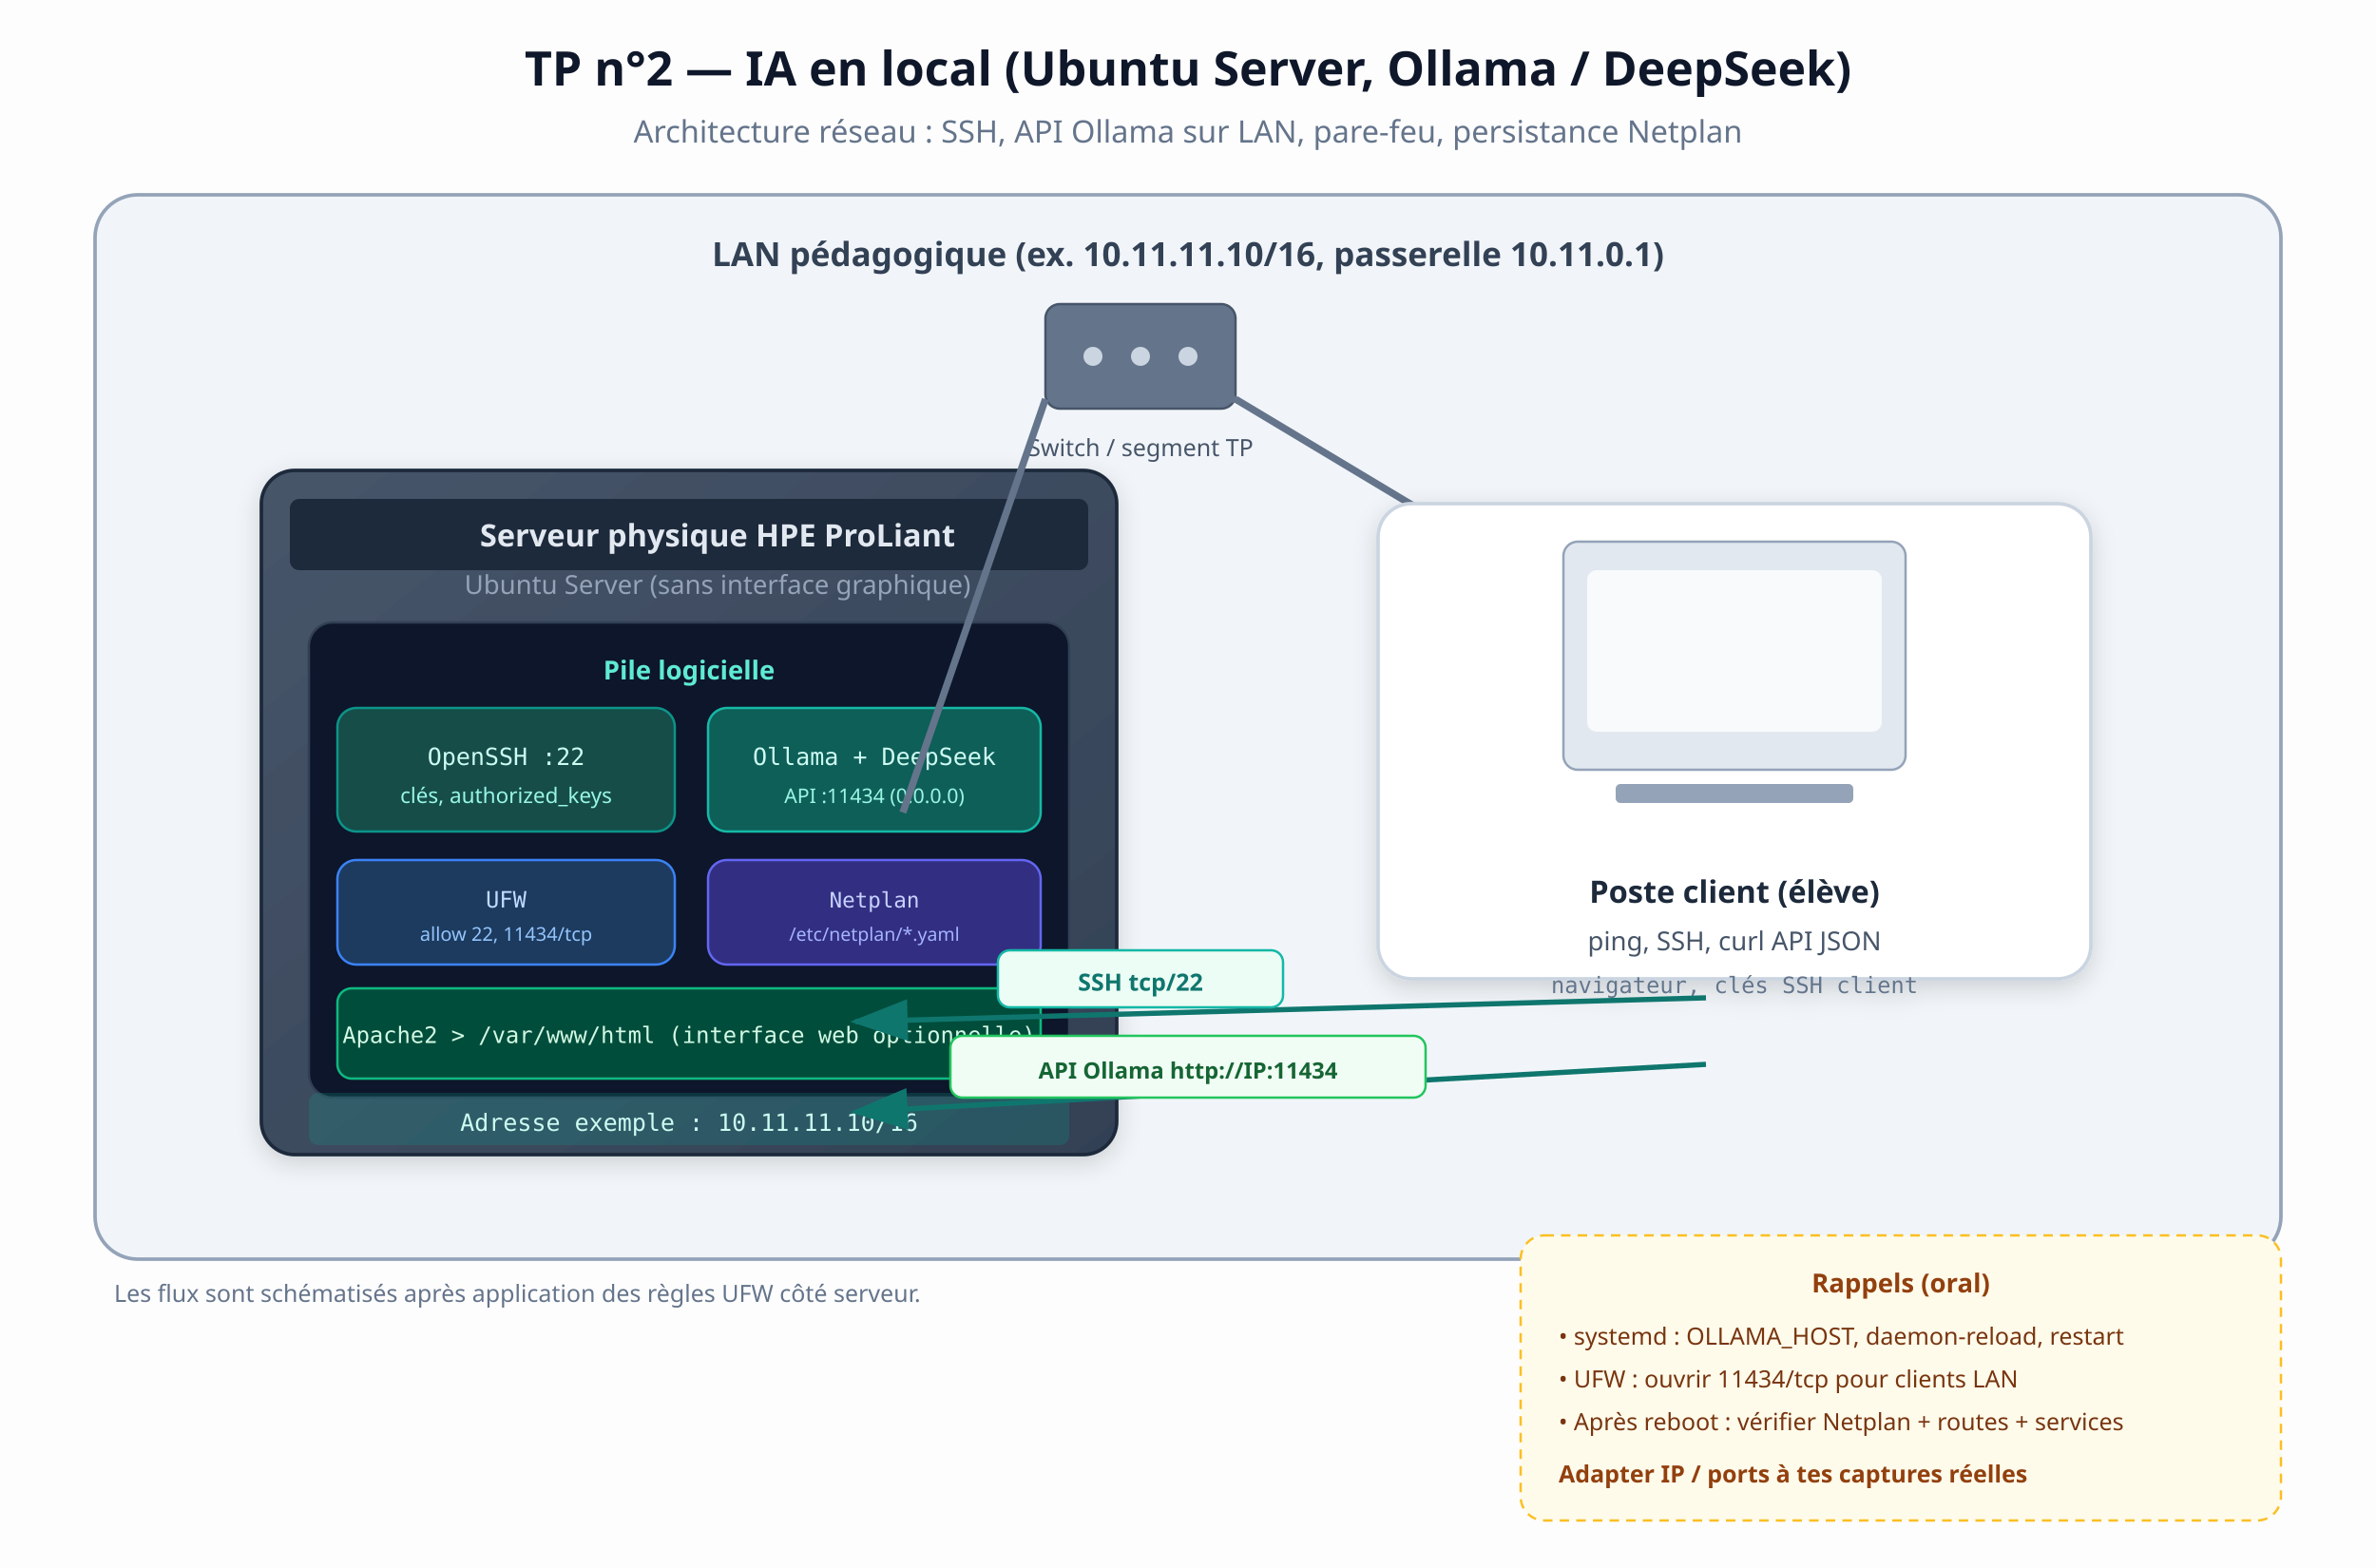
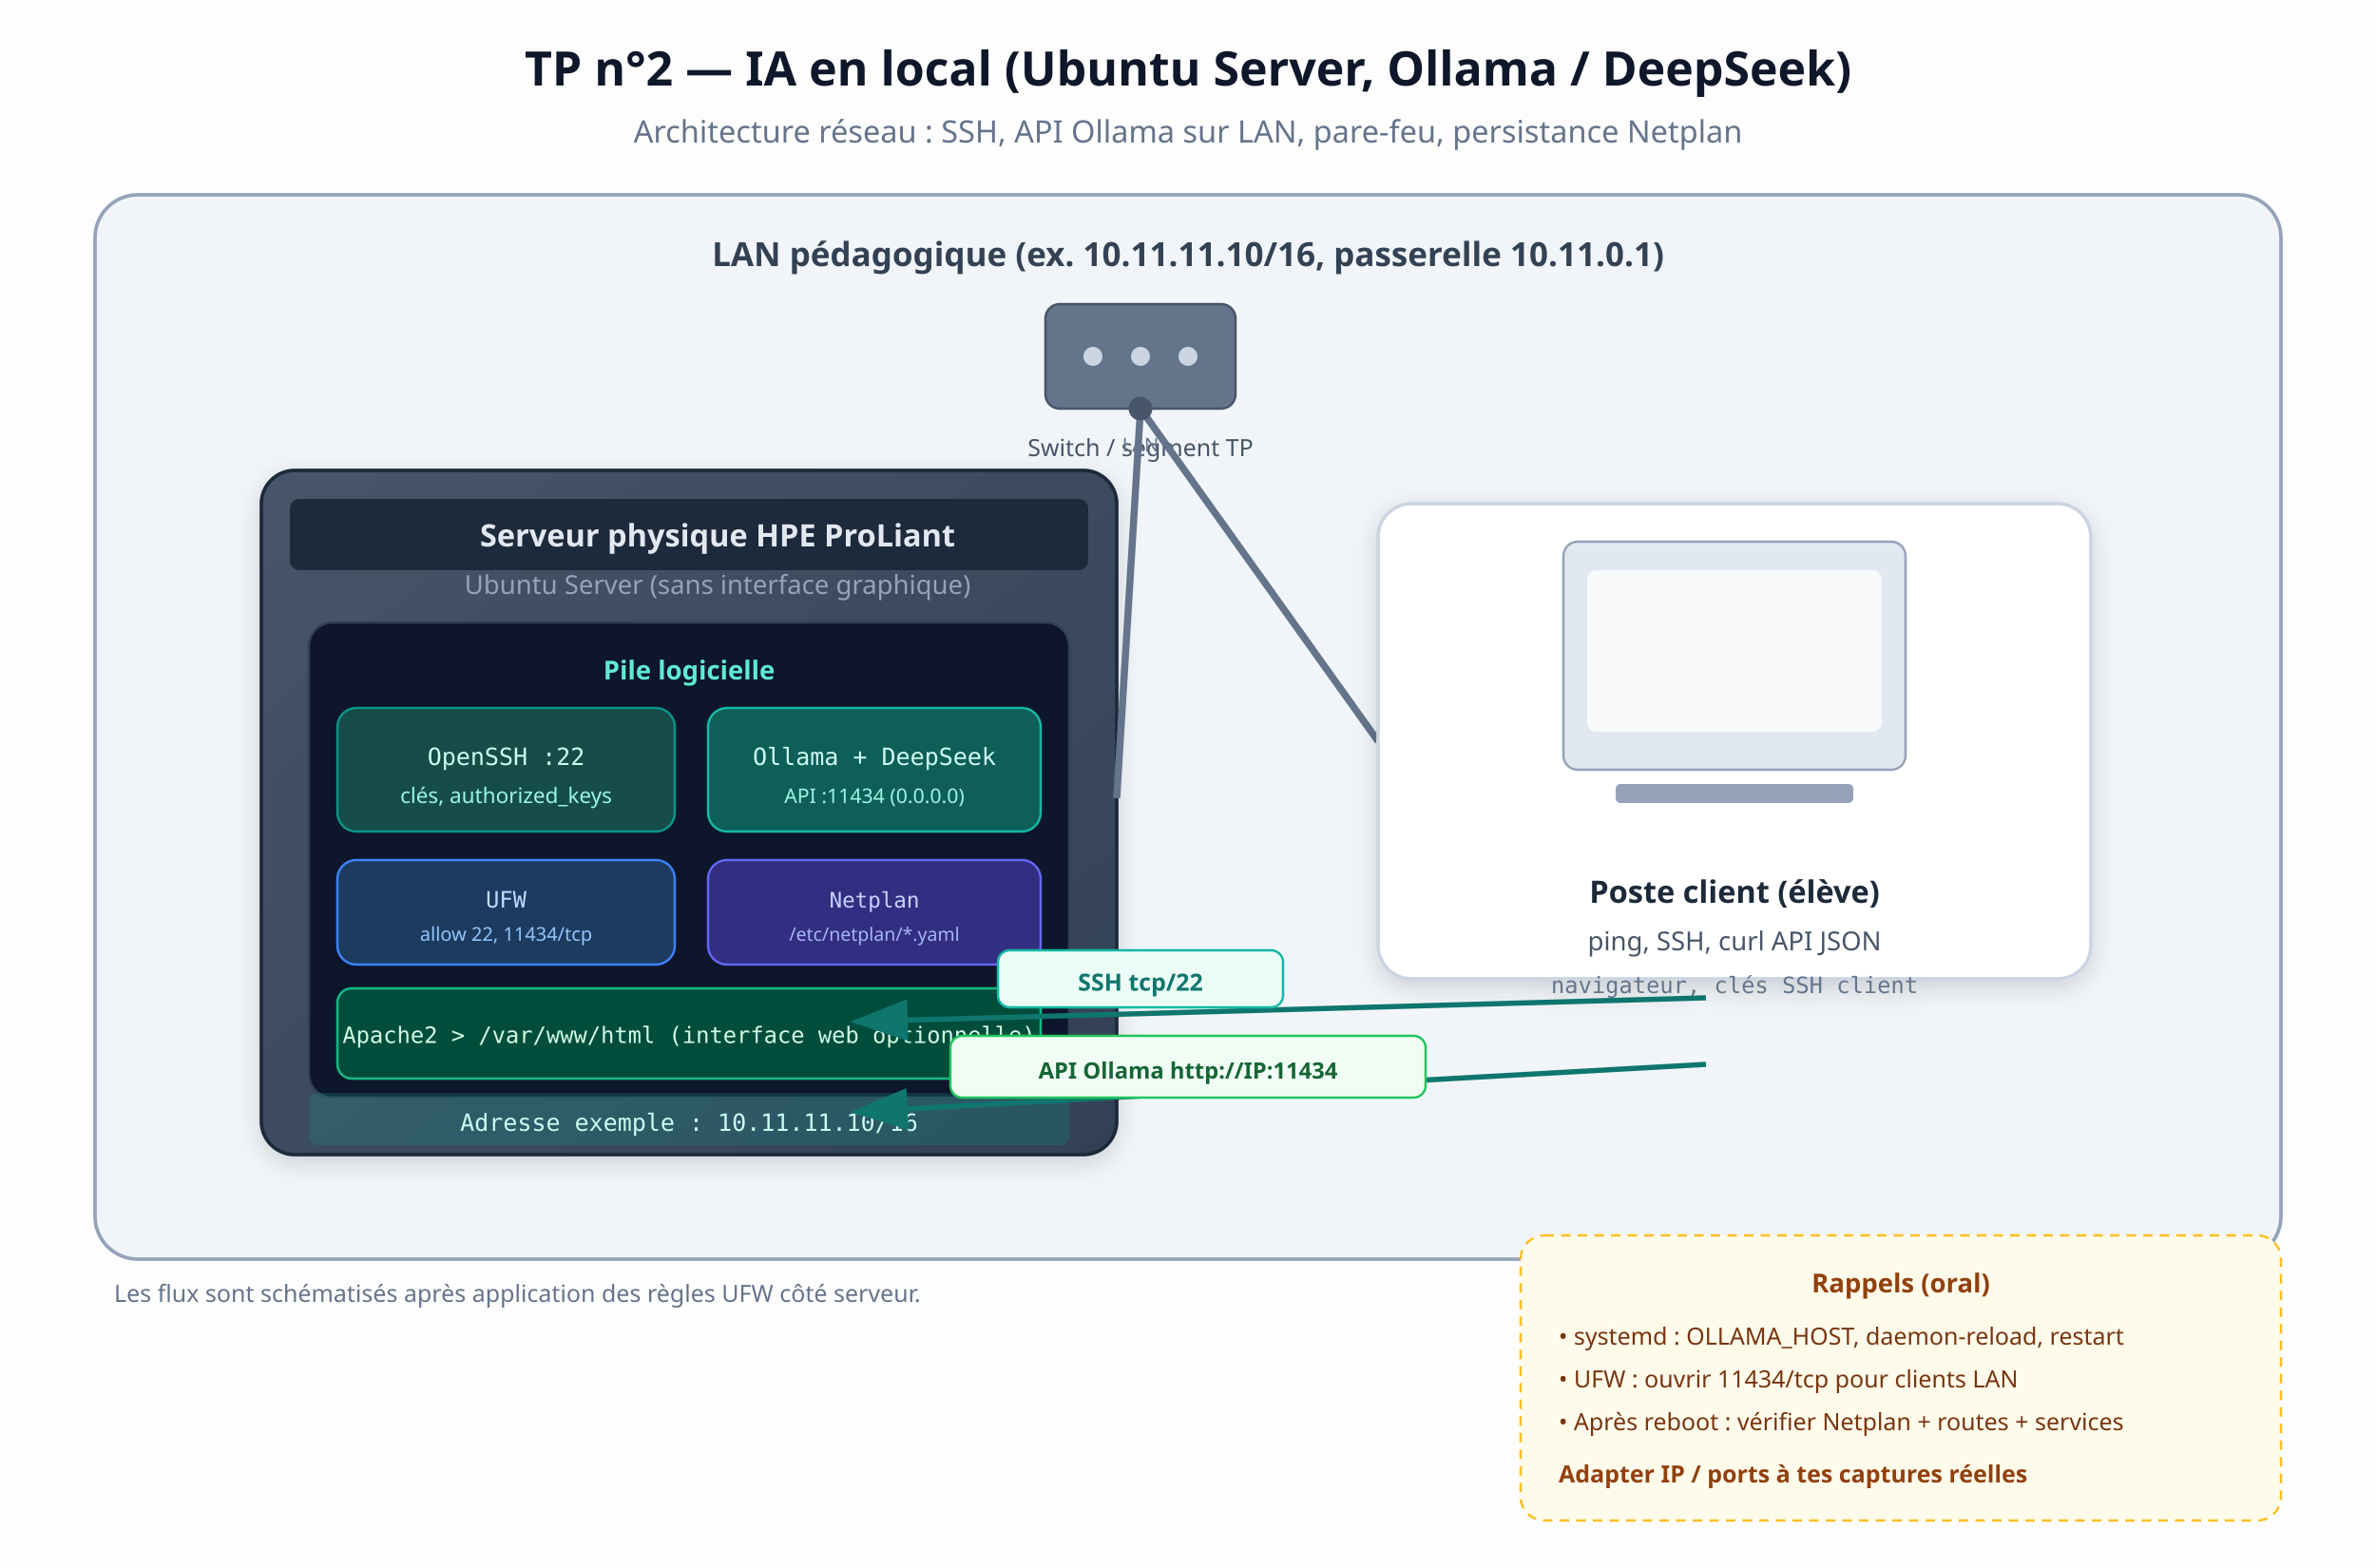
<svg xmlns="http://www.w3.org/2000/svg" viewBox="0 0 1000 660" role="img" aria-labelledby="tp2-title tp2-desc">
  <defs>
    <linearGradient id="tp2-metal" x1="0%" y1="0%" x2="100%" y2="100%">
      <stop offset="0%" style="stop-color:#475569" />
      <stop offset="100%" style="stop-color:#334155" />
    </linearGradient>
    <filter id="tp2-sh" width="124%" height="124%" x="-12%" y="-12%">
      <feDropShadow dx="0" dy="3" stdDeviation="5" flood-opacity="0.15" />
    </filter>
    <marker id="tp2-arr" markerWidth="11" markerHeight="8" refX="10" refY="4" orient="auto">
      <polygon points="0 0, 11 4, 0 8" fill="#0f766e" />
    </marker>
  </defs>
  <rect width="1000" height="660" fill="#fdfdfd" />
  <text x="500" y="36" text-anchor="middle" font-family="Segoe UI, system-ui, sans-serif" font-size="20" font-weight="700" fill="#0f172a">TP n°2 — IA en local (Ubuntu Server, Ollama / DeepSeek)</text>
  <text x="500" y="60" text-anchor="middle" font-family="Segoe UI, system-ui, sans-serif" font-size="13" fill="#64748b">Architecture réseau : SSH, API Ollama sur LAN, pare-feu, persistance Netplan</text>
  <rect x="40" y="82" width="920" height="448" rx="18" ry="18" fill="#f1f5f9" stroke="#94a3b8" stroke-width="1.5" />
  <text x="500" y="112" text-anchor="middle" font-family="Segoe UI, system-ui, sans-serif" font-size="14" font-weight="600" fill="#334155">LAN pédagogique (ex. 10.11.11.10/16, passerelle 10.11.0.1)</text>
  <g transform="translate(480, 128)">
    <rect x="-40" y="0" width="80" height="44" rx="6" ry="6" fill="#64748b" stroke="#475569" />
    <circle cx="-20" cy="22" r="4" fill="#cbd5e1" />
    <circle cx="0" cy="22" r="4" fill="#cbd5e1" />
    <circle cx="20" cy="22" r="4" fill="#cbd5e1" />
    <text y="64" text-anchor="middle" font-family="Segoe UI, system-ui, sans-serif" font-size="10" fill="#475569">Switch / segment TP</text>
  </g>
  <g filter="url(#tp2-sh)" transform="translate(110, 198)">
    <rect width="360" height="288" rx="14" ry="14" fill="url(#tp2-metal)" stroke="#1e293b" stroke-width="1.5" />
    <rect x="12" y="12" width="336" height="30" rx="4" fill="#1e293b" />
    <text x="192" y="32" text-anchor="middle" font-family="Segoe UI, system-ui, sans-serif" font-size="13" font-weight="700" fill="#e2e8f0">Serveur physique HPE ProLiant</text>
    <text x="192" y="52" text-anchor="middle" font-family="Segoe UI, system-ui, sans-serif" font-size="11" fill="#94a3b8">Ubuntu Server (sans interface graphique)</text>
    <rect x="20" y="64" width="320" height="200" rx="10" fill="#0f172a" stroke="#334155" />
    <text x="180" y="88" text-anchor="middle" font-family="Segoe UI, system-ui, sans-serif" font-size="11" font-weight="700" fill="#5eead4">Pile logicielle</text>
    <rect x="32" y="100" width="142" height="52" rx="8" fill="#134e4a" stroke="#0d9488" />
    <text x="103" y="124" text-anchor="middle" font-family="ui-monospace, Consolas, monospace" font-size="10" fill="#ccfbf1">OpenSSH :22</text>
    <text x="103" y="140" text-anchor="middle" font-family="Segoe UI, system-ui, sans-serif" font-size="9" fill="#99f6e4">clés, authorized_keys</text>
    <rect x="188" y="100" width="140" height="52" rx="8" fill="#115e59" stroke="#14b8a6" />
    <text x="258" y="124" text-anchor="middle" font-family="ui-monospace, Consolas, monospace" font-size="10" fill="#ccfbf1">Ollama + DeepSeek</text>
    <text x="258" y="140" text-anchor="middle" font-family="Segoe UI, system-ui, sans-serif" font-size="8.5" fill="#99f6e4">API :11434 (0.0.0.0)</text>
    <rect x="32" y="164" width="142" height="44" rx="8" fill="#1e3a5f" stroke="#3b82f6" />
    <text x="103" y="184" text-anchor="middle" font-family="ui-monospace, Consolas, monospace" font-size="9.5" fill="#bfdbfe">UFW</text>
    <text x="103" y="198" text-anchor="middle" font-family="Segoe UI, system-ui, sans-serif" font-size="8" fill="#93c5fd">allow 22, 11434/tcp</text>
    <rect x="188" y="164" width="140" height="44" rx="8" fill="#312e81" stroke="#6366f1" />
    <text x="258" y="184" text-anchor="middle" font-family="ui-monospace, Consolas, monospace" font-size="9" fill="#c7d2fe">Netplan</text>
    <text x="258" y="198" text-anchor="middle" font-family="Segoe UI, system-ui, sans-serif" font-size="7.8" fill="#a5b4fc">/etc/netplan/*.yaml</text>
    <rect x="32" y="218" width="296" height="38" rx="6" fill="#064e3b" stroke="#10b981" />
    <text x="180" y="241" text-anchor="middle" font-family="ui-monospace, Consolas, monospace" font-size="9.5" fill="#d1fae5">Apache2 &gt; /var/www/html (interface web optionnelle)</text>
    <rect x="20" y="262" width="320" height="22" rx="4" fill="rgba(13,148,136,0.25)" />
    <text x="180" y="278" text-anchor="middle" font-family="ui-monospace, Consolas, monospace" font-size="10" fill="#ccfbf1">Adresse exemple : 10.11.11.10/16</text>
  </g>
-   <line x1="380" y1="342" x2="440" y2="168" stroke="#64748b" stroke-width="3" />
-   <line x1="510" y1="168" x2="520" y2="168" stroke="#64748b" stroke-width="3" />
-   <line x1="520" y1="168" x2="640" y2="240" stroke="#64748b" stroke-width="3" />
+   <path d="M 470 336 L 480 172 L 580 312" stroke="#64748b" stroke-width="3" fill="none" stroke-linejoin="round" />
+   <circle cx="480" cy="172" r="5" fill="#475569" />
+   <text x="480" y="190" text-anchor="middle" font-family="Segoe UI, system-ui, sans-serif" font-size="8" fill="#64748b">LAN</text>
  <g filter="url(#tp2-sh)" transform="translate(580, 212)">
    <rect width="300" height="200" rx="14" fill="#ffffff" stroke="#cbd5e1" stroke-width="1.5" />
    <rect x="78" y="16" width="144" height="96" rx="6" fill="#e2e8f0" stroke="#94a3b8" />
    <rect x="88" y="28" width="124" height="68" rx="4" fill="#f8fafc" />
    <rect x="100" y="118" width="100" height="8" rx="2" fill="#94a3b8" />
    <text x="150" y="168" text-anchor="middle" font-family="Segoe UI, system-ui, sans-serif" font-size="13" font-weight="700" fill="#1e293b">Poste client (élève)</text>
    <text x="150" y="188" text-anchor="middle" font-family="Segoe UI, system-ui, sans-serif" font-size="11" fill="#475569">ping, SSH, curl API JSON</text>
    <text x="150" y="206" text-anchor="middle" font-family="ui-monospace, Consolas, monospace" font-size="9.5" fill="#64748b">navigateur, clés SSH client</text>
  </g>
  <path d="M 718 420 L 360 430" stroke="#0f766e" stroke-width="2.2" fill="none" marker-end="url(#tp2-arr)" />
  <rect x="420" y="400" width="120" height="24" rx="5" fill="#ecfdf5" stroke="#14b8a6" />
  <text x="480" y="417" text-anchor="middle" font-family="Segoe UI, system-ui, sans-serif" font-size="10" font-weight="600" fill="#0f766e">SSH tcp/22</text>
  <path d="M 718 448 L 360 468" stroke="#0f766e" stroke-width="2.2" fill="none" marker-end="url(#tp2-arr)" />
  <rect x="400" y="436" width="200" height="26" rx="5" fill="#f0fdf4" stroke="#22c55e" />
  <text x="500" y="454" text-anchor="middle" font-family="Segoe UI, system-ui, sans-serif" font-size="9.5" font-weight="600" fill="#166534">API Ollama http://IP:11434</text>
  <g transform="translate(640, 520)">
    <rect width="320" height="120" rx="10" fill="#fffbeb" stroke="#fbbf24" stroke-dasharray="4 3" />
    <text x="160" y="24" text-anchor="middle" font-family="Segoe UI, system-ui, sans-serif" font-size="11" font-weight="700" fill="#92400e">Rappels (oral)</text>
    <text x="16" y="46" font-family="Segoe UI, system-ui, sans-serif" font-size="10" fill="#78350f">• systemd : OLLAMA_HOST, daemon-reload, restart</text>
    <text x="16" y="64" font-family="Segoe UI, system-ui, sans-serif" font-size="10" fill="#78350f">• UFW : ouvrir 11434/tcp pour clients LAN</text>
    <text x="16" y="82" font-family="Segoe UI, system-ui, sans-serif" font-size="10" fill="#78350f">• Après reboot : vérifier Netplan + routes + services</text>
    <text x="16" y="104" font-family="Segoe UI, system-ui, sans-serif" font-size="10" fill="#92400e" font-weight="600">Adapter IP / ports à tes captures réelles</text>
  </g>
  <text x="48" y="548" font-family="Segoe UI, system-ui, sans-serif" font-size="10" fill="#64748b">Les flux sont schématisés après application des règles UFW côté serveur.</text>
</svg>
